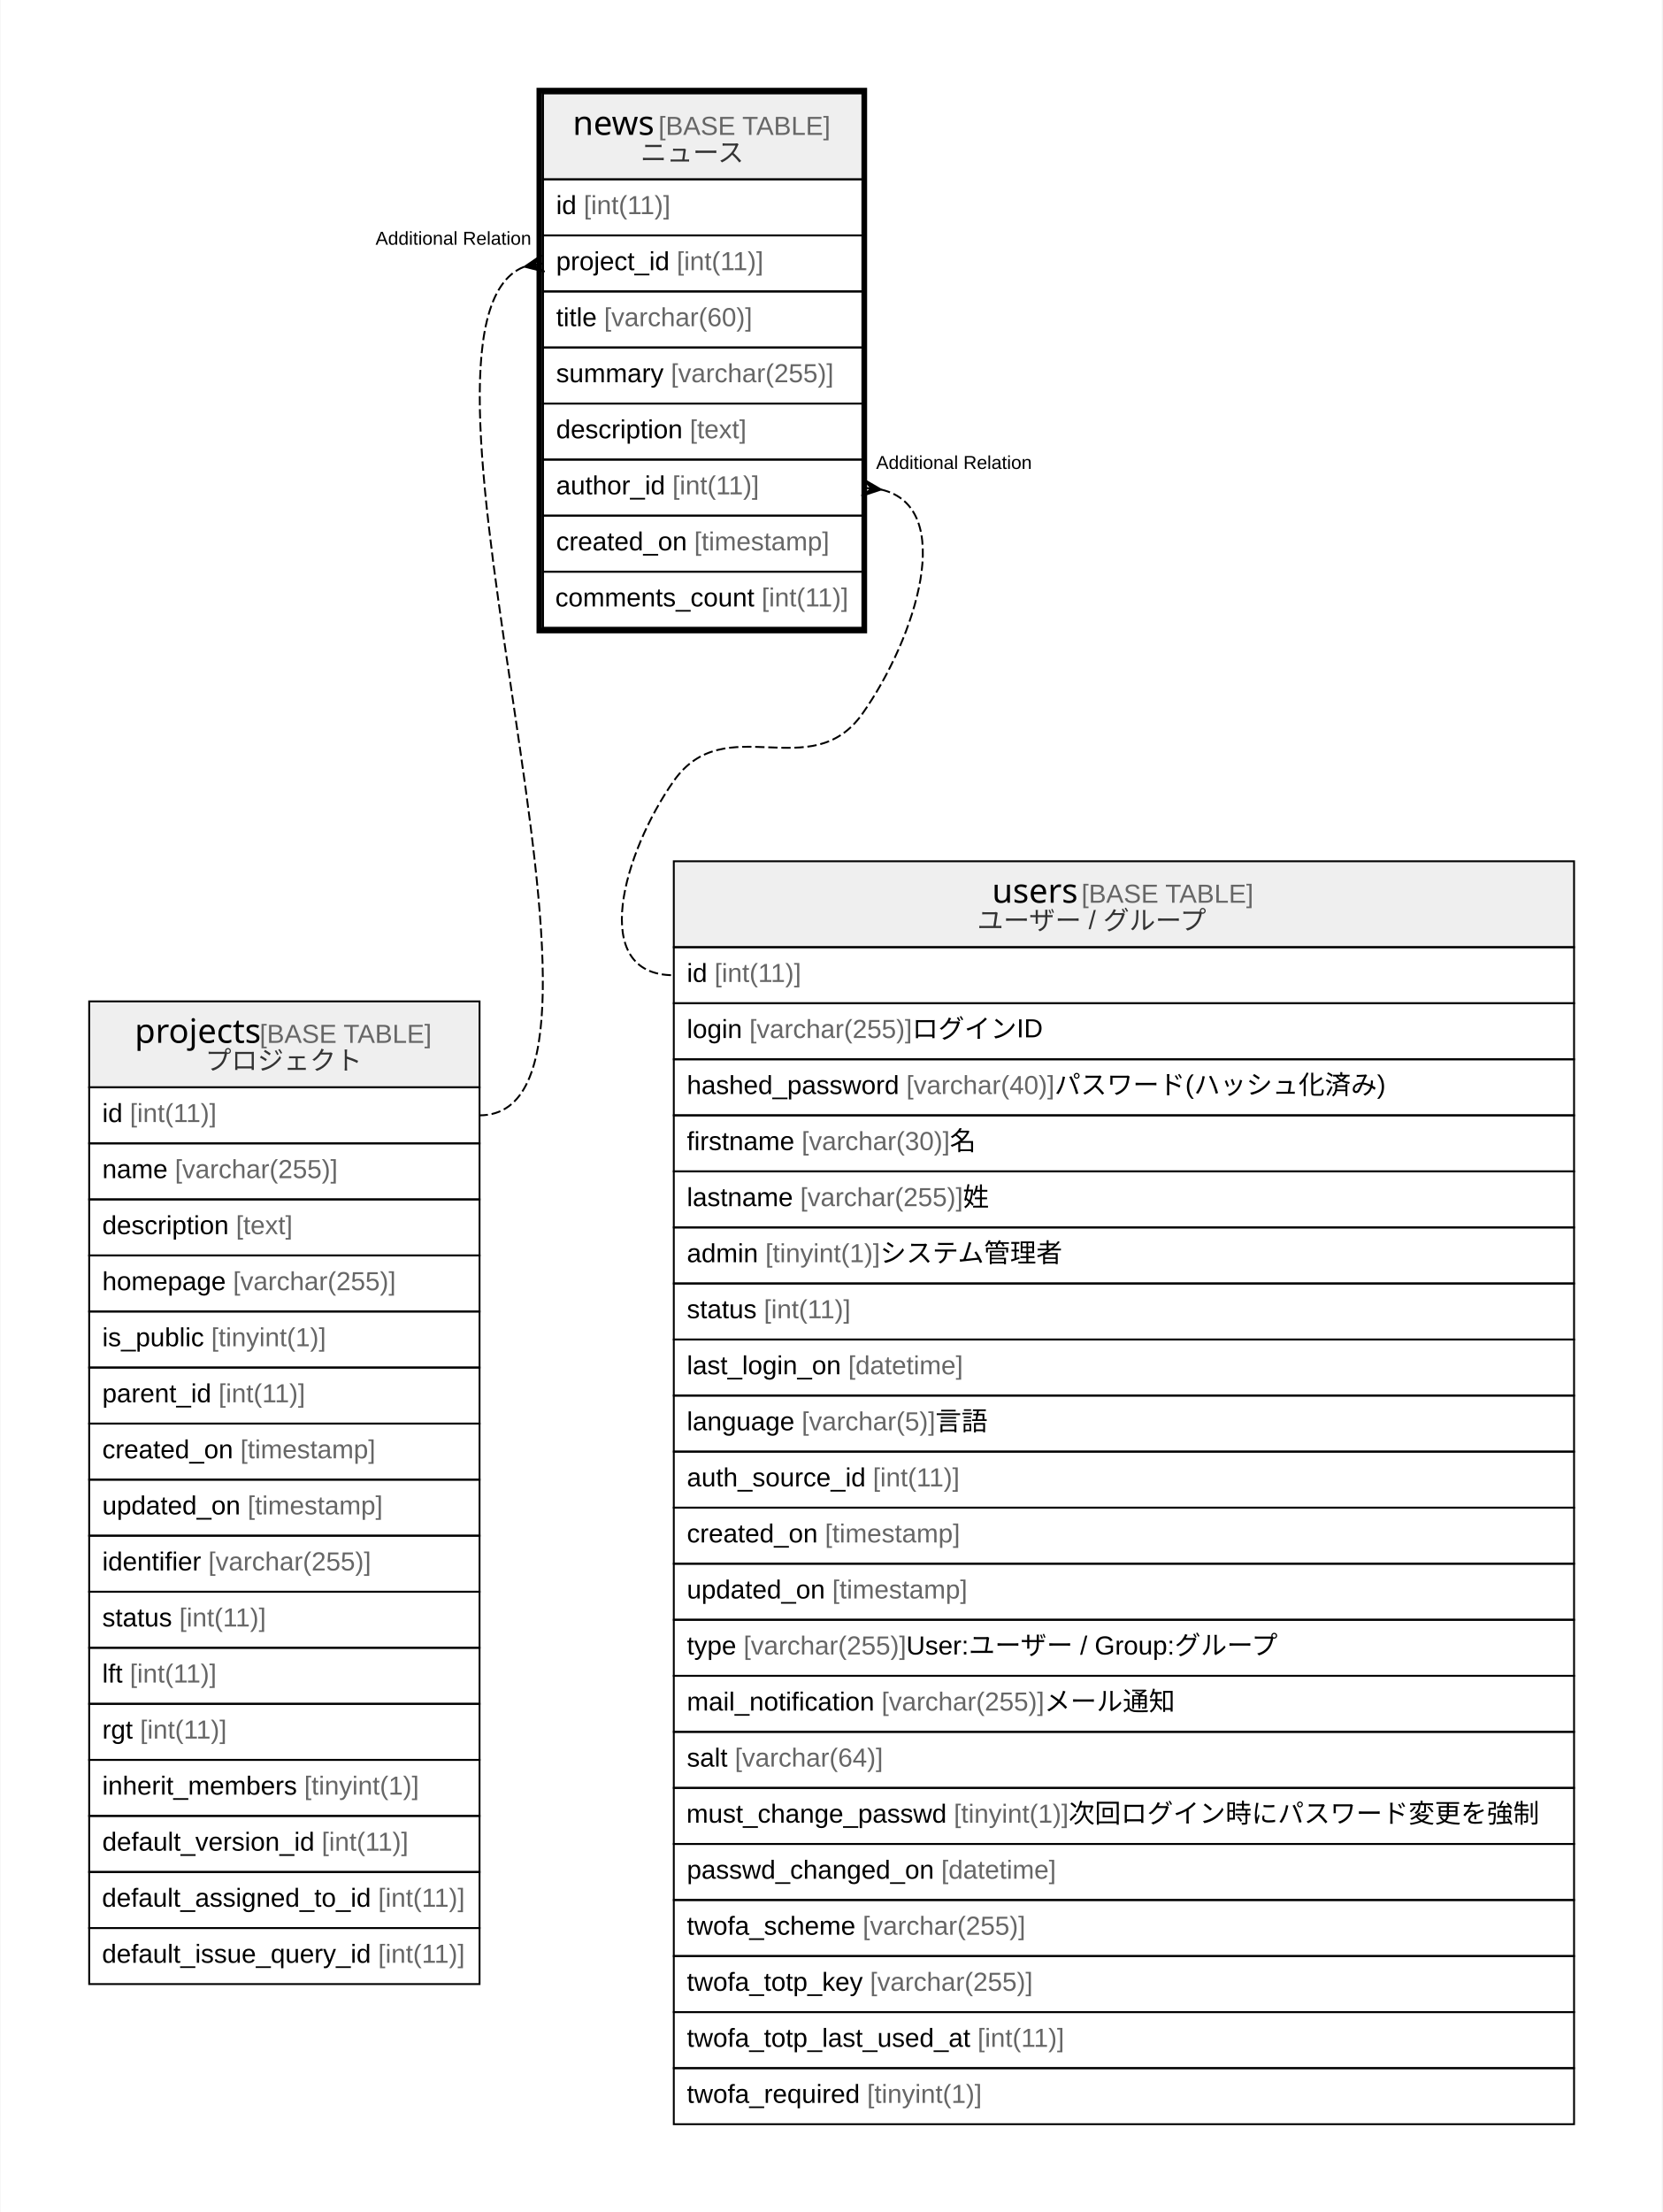
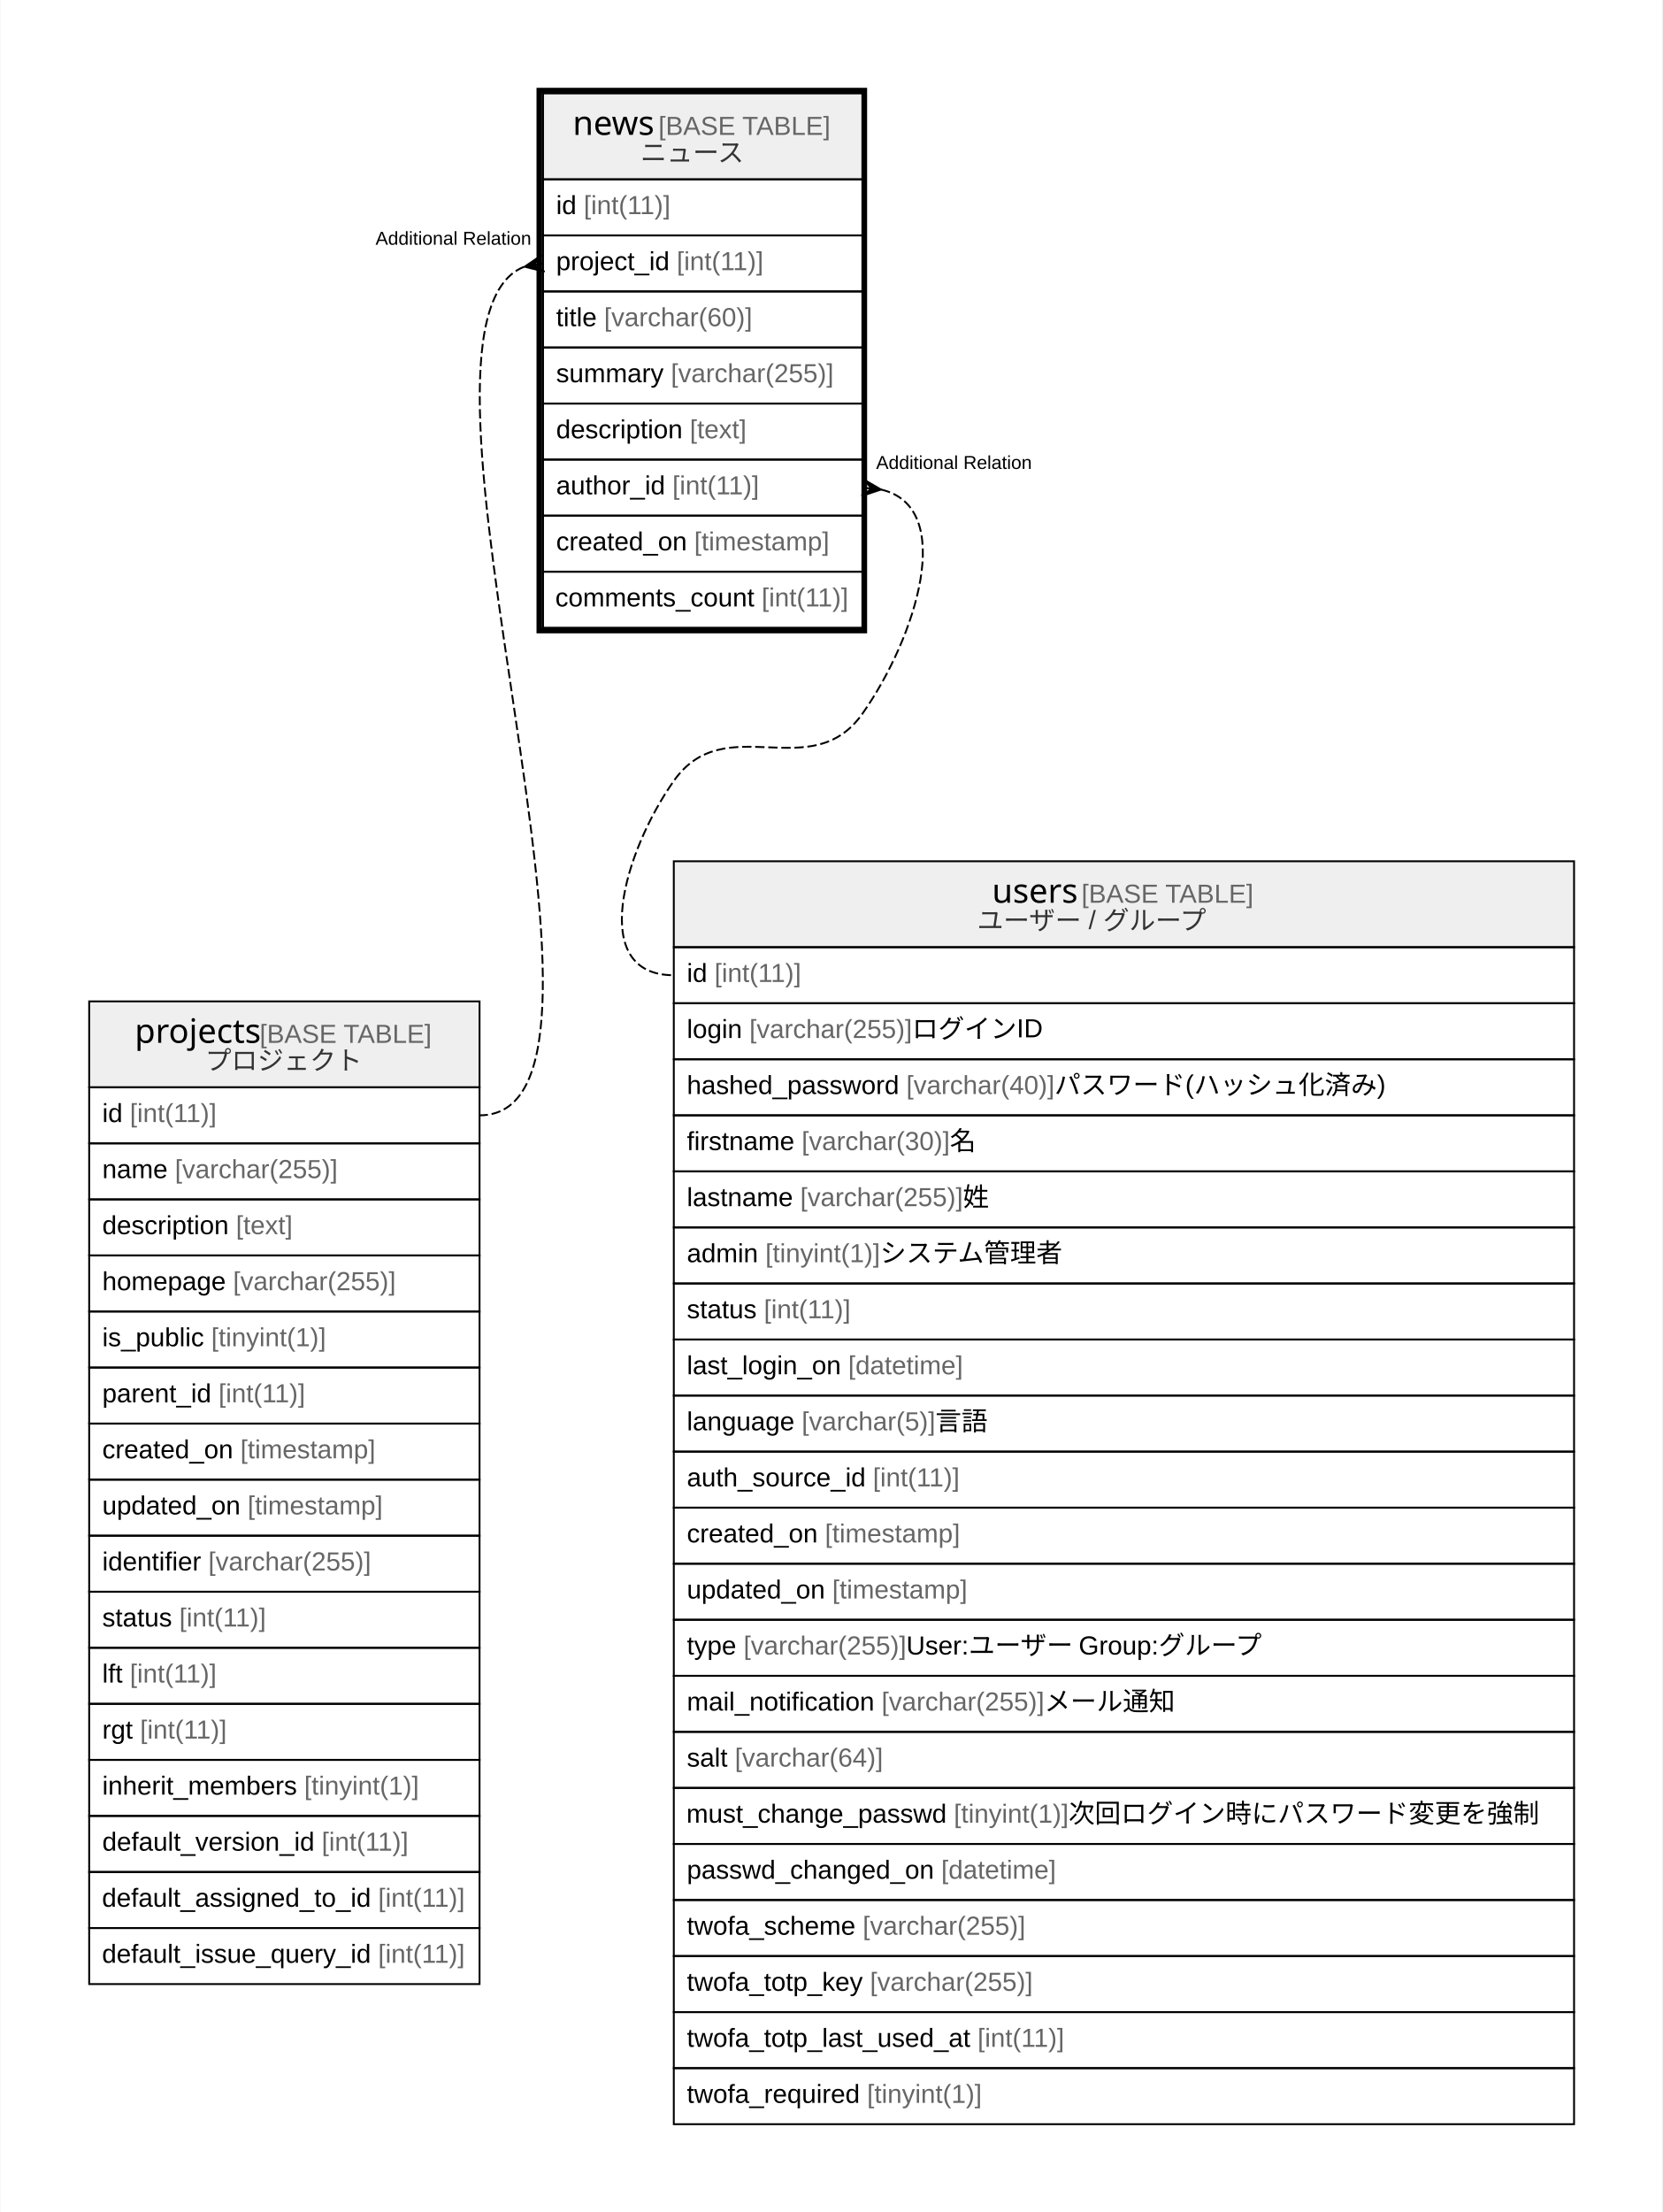
<svg xmlns="http://www.w3.org/2000/svg" width="890pt" height="1184pt" viewBox="0.00 0.00 889.50 1184.00">
  <g id="graph0" class="graph" transform="scale(1 1) rotate(0) translate(4 1180)">
    <polygon fill="#ffffff" stroke="transparent" points="-4,4 -4,-1180 885.5,-1180 885.5,4 -4,4" />
    <g id="node1" class="node">
      <polygon fill="#efefef" stroke="transparent" points="286.5,-1084 286.5,-1130 457.5,-1130 457.5,-1084 286.5,-1084" />
      <polygon fill="none" stroke="#000000" points="286.5,-1084 286.5,-1130 457.5,-1130 457.5,-1084 286.5,-1084" />
      <text text-anchor="start" x="302.37" y="-1107.8" font-family="Arial Bold" font-size="18.00" fill="#000000">news</text>
      <text text-anchor="start" x="344.376" y="-1107.8" font-family="Arial" font-size="14.00" fill="#000000"> </text>
      <text text-anchor="start" x="348.267" y="-1107.8" font-family="Arial" font-size="14.00" fill="#666666">[BASE TABLE]</text>
      <text text-anchor="start" x="338.695" y="-1093.4" font-family="Arial" font-size="14.00" fill="#333333">ニュース</text>
      <polygon fill="none" stroke="#000000" points="286.5,-1054 286.5,-1084 457.5,-1084 457.5,-1054 286.5,-1054" />
      <text text-anchor="start" x="293.5" y="-1065.4" font-family="Arial" font-size="14.00" fill="#000000">id </text>
      <text text-anchor="start" x="308.28" y="-1065.4" font-family="Arial" font-size="14.00" fill="#666666">[int(11)]</text>
      <polygon fill="none" stroke="#000000" points="286.5,-1024 286.5,-1054 457.5,-1054 457.5,-1024 286.5,-1024" />
      <text text-anchor="start" x="293.5" y="-1035.4" font-family="Arial" font-size="14.00" fill="#000000">project_id </text>
      <text text-anchor="start" x="358.068" y="-1035.4" font-family="Arial" font-size="14.00" fill="#666666">[int(11)]</text>
      <polygon fill="none" stroke="#000000" points="286.5,-994 286.5,-1024 457.5,-1024 457.5,-994 286.5,-994" />
      <text text-anchor="start" x="293.5" y="-1005.4" font-family="Arial" font-size="14.00" fill="#000000">title </text>
      <text text-anchor="start" x="319.168" y="-1005.4" font-family="Arial" font-size="14.00" fill="#666666">[varchar(60)]</text>
      <polygon fill="none" stroke="#000000" points="286.5,-964 286.5,-994 457.5,-994 457.5,-964 286.5,-964" />
      <text text-anchor="start" x="293.5" y="-975.4" font-family="Arial" font-size="14.00" fill="#000000">summary </text>
      <text text-anchor="start" x="354.938" y="-975.4" font-family="Arial" font-size="14.00" fill="#666666">[varchar(255)]</text>
      <polygon fill="none" stroke="#000000" points="286.5,-934 286.5,-964 457.5,-964 457.5,-934 286.5,-934" />
      <text text-anchor="start" x="293.5" y="-945.4" font-family="Arial" font-size="14.00" fill="#000000">description </text>
      <text text-anchor="start" x="365.068" y="-945.4" font-family="Arial" font-size="14.00" fill="#666666">[text]</text>
      <polygon fill="none" stroke="#000000" points="286.5,-904 286.5,-934 457.5,-934 457.5,-904 286.5,-904" />
      <text text-anchor="start" x="293.5" y="-915.4" font-family="Arial" font-size="14.00" fill="#000000">author_id </text>
      <text text-anchor="start" x="355.744" y="-915.4" font-family="Arial" font-size="14.00" fill="#666666">[int(11)]</text>
      <polygon fill="none" stroke="#000000" points="286.5,-874 286.5,-904 457.5,-904 457.5,-874 286.5,-874" />
      <text text-anchor="start" x="293.5" y="-885.4" font-family="Arial" font-size="14.00" fill="#000000">created_on </text>
      <text text-anchor="start" x="367.42" y="-885.4" font-family="Arial" font-size="14.00" fill="#666666">[timestamp]</text>
      <polygon fill="none" stroke="#000000" points="286.5,-844 286.5,-874 457.5,-874 457.5,-844 286.5,-844" />
      <text text-anchor="start" x="293.041" y="-855.4" font-family="Arial" font-size="14.00" fill="#000000">comments_count </text>
      <text text-anchor="start" x="403.512" y="-855.4" font-family="Arial" font-size="14.00" fill="#666666">[int(11)]</text>
      <polygon fill="none" stroke="#000000" stroke-width="3" points="284.5,-842.5 284.5,-1131.5 458.5,-1131.5 458.5,-842.5 284.5,-842.5" />
    </g>
    <g id="node2" class="node">
      <polygon fill="#efefef" stroke="transparent" points="43.5,-598 43.5,-644 252.5,-644 252.5,-598 43.5,-598" />
      <polygon fill="none" stroke="#000000" points="43.5,-598 43.5,-644 252.5,-644 252.5,-598 43.5,-598" />
      <text text-anchor="start" x="67.87" y="-621.8" font-family="Arial Bold" font-size="18.00" fill="#000000">projects</text>
      <text text-anchor="start" x="130.877" y="-621.8" font-family="Arial" font-size="14.00" fill="#000000"> </text>
      <text text-anchor="start" x="134.767" y="-621.8" font-family="Arial" font-size="14.00" fill="#666666">[BASE TABLE]</text>
      <text text-anchor="start" x="105.627" y="-607.4" font-family="Arial" font-size="14.00" fill="#333333">プロジェクト</text>
      <polygon fill="none" stroke="#000000" points="43.5,-568 43.5,-598 252.5,-598 252.5,-568 43.5,-568" />
      <text text-anchor="start" x="50.5" y="-579.4" font-family="Arial" font-size="14.00" fill="#000000">id </text>
      <text text-anchor="start" x="65.28" y="-579.4" font-family="Arial" font-size="14.00" fill="#666666">[int(11)]</text>
      <polygon fill="none" stroke="#000000" points="43.5,-538 43.5,-568 252.5,-568 252.5,-538 43.5,-538" />
      <text text-anchor="start" x="50.5" y="-549.4" font-family="Arial" font-size="14.00" fill="#000000">name </text>
      <text text-anchor="start" x="89.399" y="-549.4" font-family="Arial" font-size="14.00" fill="#666666">[varchar(255)]</text>
      <polygon fill="none" stroke="#000000" points="43.5,-508 43.5,-538 252.5,-538 252.5,-508 43.5,-508" />
      <text text-anchor="start" x="50.5" y="-519.4" font-family="Arial" font-size="14.00" fill="#000000">description </text>
      <text text-anchor="start" x="122.068" y="-519.4" font-family="Arial" font-size="14.00" fill="#666666">[text]</text>
      <polygon fill="none" stroke="#000000" points="43.5,-478 43.5,-508 252.5,-508 252.5,-478 43.5,-478" />
      <text text-anchor="start" x="50.5" y="-489.4" font-family="Arial" font-size="14.00" fill="#000000">homepage </text>
      <text text-anchor="start" x="120.529" y="-489.4" font-family="Arial" font-size="14.00" fill="#666666">[varchar(255)]</text>
      <polygon fill="none" stroke="#000000" points="43.5,-448 43.5,-478 252.5,-478 252.5,-448 43.5,-448" />
      <text text-anchor="start" x="50.5" y="-459.4" font-family="Arial" font-size="14.00" fill="#000000">is_public </text>
      <text text-anchor="start" x="108.841" y="-459.4" font-family="Arial" font-size="14.00" fill="#666666">[tinyint(1)]</text>
      <polygon fill="none" stroke="#000000" points="43.5,-418 43.5,-448 252.5,-448 252.5,-418 43.5,-418" />
      <text text-anchor="start" x="50.5" y="-429.4" font-family="Arial" font-size="14.00" fill="#000000">parent_id </text>
      <text text-anchor="start" x="112.744" y="-429.4" font-family="Arial" font-size="14.00" fill="#666666">[int(11)]</text>
      <polygon fill="none" stroke="#000000" points="43.5,-388 43.5,-418 252.5,-418 252.5,-388 43.5,-388" />
      <text text-anchor="start" x="50.5" y="-399.4" font-family="Arial" font-size="14.00" fill="#000000">created_on </text>
      <text text-anchor="start" x="124.42" y="-399.4" font-family="Arial" font-size="14.00" fill="#666666">[timestamp]</text>
      <polygon fill="none" stroke="#000000" points="43.5,-358 43.5,-388 252.5,-388 252.5,-358 43.5,-358" />
      <text text-anchor="start" x="50.5" y="-369.4" font-family="Arial" font-size="14.00" fill="#000000">updated_on </text>
      <text text-anchor="start" x="128.325" y="-369.4" font-family="Arial" font-size="14.00" fill="#666666">[timestamp]</text>
      <polygon fill="none" stroke="#000000" points="43.5,-328 43.5,-358 252.5,-358 252.5,-328 43.5,-328" />
      <text text-anchor="start" x="50.5" y="-339.4" font-family="Arial" font-size="14.00" fill="#000000">identifier </text>
      <text text-anchor="start" x="107.283" y="-339.4" font-family="Arial" font-size="14.00" fill="#666666">[varchar(255)]</text>
      <polygon fill="none" stroke="#000000" points="43.5,-298 43.5,-328 252.5,-328 252.5,-298 43.5,-298" />
      <text text-anchor="start" x="50.5" y="-309.4" font-family="Arial" font-size="14.00" fill="#000000">status </text>
      <text text-anchor="start" x="91.737" y="-309.4" font-family="Arial" font-size="14.00" fill="#666666">[int(11)]</text>
      <polygon fill="none" stroke="#000000" points="43.5,-268 43.5,-298 252.5,-298 252.5,-268 43.5,-268" />
      <text text-anchor="start" x="50.5" y="-279.4" font-family="Arial" font-size="14.00" fill="#000000">lft </text>
      <text text-anchor="start" x="65.278" y="-279.4" font-family="Arial" font-size="14.00" fill="#666666">[int(11)]</text>
      <polygon fill="none" stroke="#000000" points="43.5,-238 43.5,-268 252.5,-268 252.5,-238 43.5,-238" />
      <text text-anchor="start" x="50.5" y="-249.4" font-family="Arial" font-size="14.00" fill="#000000">rgt </text>
      <text text-anchor="start" x="70.724" y="-249.4" font-family="Arial" font-size="14.00" fill="#666666">[int(11)]</text>
      <polygon fill="none" stroke="#000000" points="43.5,-208 43.5,-238 252.5,-238 252.5,-208 43.5,-208" />
      <text text-anchor="start" x="50.5" y="-219.4" font-family="Arial" font-size="14.00" fill="#000000">inherit_members </text>
      <text text-anchor="start" x="158.615" y="-219.4" font-family="Arial" font-size="14.00" fill="#666666">[tinyint(1)]</text>
      <polygon fill="none" stroke="#000000" points="43.5,-178 43.5,-208 252.5,-208 252.5,-178 43.5,-178" />
      <text text-anchor="start" x="50.5" y="-189.4" font-family="Arial" font-size="14.00" fill="#000000">default_version_id </text>
      <text text-anchor="start" x="167.978" y="-189.4" font-family="Arial" font-size="14.00" fill="#666666">[int(11)]</text>
      <polygon fill="none" stroke="#000000" points="43.5,-148 43.5,-178 252.5,-178 252.5,-148 43.5,-148" />
      <text text-anchor="start" x="50.357" y="-159.4" font-family="Arial" font-size="14.00" fill="#000000">default_assigned_to_id </text>
      <text text-anchor="start" x="198.196" y="-159.4" font-family="Arial" font-size="14.00" fill="#666666">[int(11)]</text>
      <polygon fill="none" stroke="#000000" points="43.5,-118 43.5,-148 252.5,-148 252.5,-118 43.5,-118" />
      <text text-anchor="start" x="50.363" y="-129.4" font-family="Arial" font-size="14.00" fill="#000000">default_issue_query_id </text>
      <text text-anchor="start" x="198.189" y="-129.4" font-family="Arial" font-size="14.00" fill="#666666">[int(11)]</text>
    </g>
    <g id="edge1" class="edge">
      <path fill="none" stroke="#000000" stroke-dasharray="5,2" d="M276.279,-1037.163C197.072,-1005.784 350.344,-583 252.5,-583" />
      <polygon fill="#000000" stroke="#000000" points="276.658,-1037.231 285.704,-1043.429 281.579,-1038.115 286.5,-1039 286.5,-1039 286.5,-1039 281.579,-1038.115 287.296,-1034.571 276.658,-1037.231 276.658,-1037.231" />
      <text text-anchor="start" x="196.825" y="-1049" font-family="Arial" font-size="10.00" fill="#000000">Additional Relation</text>
    </g>
    <g id="node3" class="node">
      <polygon fill="#efefef" stroke="transparent" points="356.5,-673 356.5,-719 838.5,-719 838.5,-673 356.5,-673" />
      <polygon fill="none" stroke="#000000" points="356.5,-673 356.5,-719 838.5,-719 838.5,-673 356.5,-673" />
      <text text-anchor="start" x="526.871" y="-696.8" font-family="Arial Bold" font-size="18.00" fill="#000000">users</text>
      <text text-anchor="start" x="570.875" y="-696.8" font-family="Arial" font-size="14.00" fill="#000000"> </text>
      <text text-anchor="start" x="574.766" y="-696.8" font-family="Arial" font-size="14.00" fill="#666666">[BASE TABLE]</text>
      <text text-anchor="start" x="518.956" y="-682.4" font-family="Arial" font-size="14.00" fill="#333333">ユーザー / グループ</text>
      <polygon fill="none" stroke="#000000" points="356.5,-643 356.5,-673 838.5,-673 838.5,-643 356.5,-643" />
      <text text-anchor="start" x="363.5" y="-654.4" font-family="Arial" font-size="14.00" fill="#000000">id </text>
      <text text-anchor="start" x="378.28" y="-654.4" font-family="Arial" font-size="14.00" fill="#666666">[int(11)]</text>
      <polygon fill="none" stroke="#000000" points="356.5,-613 356.5,-643 838.5,-643 838.5,-613 356.5,-613" />
      <text text-anchor="start" x="363.5" y="-624.4" font-family="Arial" font-size="14.00" fill="#000000">login </text>
      <text text-anchor="start" x="396.952" y="-624.4" font-family="Arial" font-size="14.00" fill="#666666">[varchar(255)]</text>
      <text text-anchor="start" x="484.071" y="-624.4" font-family="Arial" font-size="14.00" fill="#000000"> ログインID</text>
      <polygon fill="none" stroke="#000000" points="356.5,-583 356.5,-613 838.5,-613 838.5,-583 356.5,-583" />
      <text text-anchor="start" x="363.5" y="-594.4" font-family="Arial" font-size="14.00" fill="#000000">hashed_password </text>
      <text text-anchor="start" x="480.984" y="-594.4" font-family="Arial" font-size="14.00" fill="#666666">[varchar(40)]</text>
      <text text-anchor="start" x="560.32" y="-594.4" font-family="Arial" font-size="14.00" fill="#000000"> パスワード(ハッシュ化済み)</text>
      <polygon fill="none" stroke="#000000" points="356.5,-553 356.5,-583 838.5,-583 838.5,-553 356.5,-553" />
      <text text-anchor="start" x="363.5" y="-564.4" font-family="Arial" font-size="14.00" fill="#000000">firstname </text>
      <text text-anchor="start" x="424.947" y="-564.4" font-family="Arial" font-size="14.00" fill="#666666">[varchar(30)]</text>
      <text text-anchor="start" x="504.284" y="-564.4" font-family="Arial" font-size="14.00" fill="#000000"> 名</text>
      <polygon fill="none" stroke="#000000" points="356.5,-523 356.5,-553 838.5,-553 838.5,-523 356.5,-523" />
      <text text-anchor="start" x="363.5" y="-534.4" font-family="Arial" font-size="14.00" fill="#000000">lastname </text>
      <text text-anchor="start" x="424.179" y="-534.4" font-family="Arial" font-size="14.00" fill="#666666">[varchar(255)]</text>
      <text text-anchor="start" x="511.298" y="-534.4" font-family="Arial" font-size="14.00" fill="#000000"> 姓</text>
      <polygon fill="none" stroke="#000000" points="356.5,-493 356.5,-523 838.5,-523 838.5,-493 356.5,-493" />
      <text text-anchor="start" x="363.5" y="-504.4" font-family="Arial" font-size="14.00" fill="#000000">admin </text>
      <text text-anchor="start" x="405.506" y="-504.4" font-family="Arial" font-size="14.00" fill="#666666">[tinyint(1)]</text>
      <text text-anchor="start" x="466.95" y="-504.4" font-family="Arial" font-size="14.00" fill="#000000"> システム管理者</text>
      <polygon fill="none" stroke="#000000" points="356.5,-463 356.5,-493 838.5,-493 838.5,-463 356.5,-463" />
      <text text-anchor="start" x="363.5" y="-474.4" font-family="Arial" font-size="14.00" fill="#000000">status </text>
      <text text-anchor="start" x="404.737" y="-474.4" font-family="Arial" font-size="14.00" fill="#666666">[int(11)]</text>
      <polygon fill="none" stroke="#000000" points="356.5,-433 356.5,-463 838.5,-463 838.5,-433 356.5,-433" />
      <text text-anchor="start" x="363.5" y="-444.4" font-family="Arial" font-size="14.00" fill="#000000">last_login_on </text>
      <text text-anchor="start" x="449.862" y="-444.4" font-family="Arial" font-size="14.00" fill="#666666">[datetime]</text>
      <polygon fill="none" stroke="#000000" points="356.5,-403 356.5,-433 838.5,-433 838.5,-403 356.5,-403" />
      <text text-anchor="start" x="363.5" y="-414.4" font-family="Arial" font-size="14.00" fill="#000000">language </text>
      <text text-anchor="start" x="424.975" y="-414.4" font-family="Arial" font-size="14.00" fill="#666666">[varchar(5)]</text>
      <text text-anchor="start" x="496.529" y="-414.4" font-family="Arial" font-size="14.00" fill="#000000"> 言語</text>
      <polygon fill="none" stroke="#000000" points="356.5,-373 356.5,-403 838.5,-403 838.5,-373 356.5,-373" />
      <text text-anchor="start" x="363.5" y="-384.4" font-family="Arial" font-size="14.00" fill="#000000">auth_source_id </text>
      <text text-anchor="start" x="463.092" y="-384.4" font-family="Arial" font-size="14.00" fill="#666666">[int(11)]</text>
      <polygon fill="none" stroke="#000000" points="356.5,-343 356.5,-373 838.5,-373 838.5,-343 356.5,-343" />
      <text text-anchor="start" x="363.5" y="-354.4" font-family="Arial" font-size="14.00" fill="#000000">created_on </text>
      <text text-anchor="start" x="437.42" y="-354.4" font-family="Arial" font-size="14.00" fill="#666666">[timestamp]</text>
      <polygon fill="none" stroke="#000000" points="356.5,-313 356.5,-343 838.5,-343 838.5,-313 356.5,-313" />
      <text text-anchor="start" x="363.5" y="-324.4" font-family="Arial" font-size="14.00" fill="#000000">updated_on </text>
      <text text-anchor="start" x="441.325" y="-324.4" font-family="Arial" font-size="14.00" fill="#666666">[timestamp]</text>
      <polygon fill="none" stroke="#000000" points="356.5,-283 356.5,-313 838.5,-313 838.5,-283 356.5,-283" />
      <text text-anchor="start" x="363.5" y="-294.4" font-family="Arial" font-size="14.00" fill="#000000">type </text>
      <text text-anchor="start" x="393.846" y="-294.4" font-family="Arial" font-size="14.00" fill="#666666">[varchar(255)]</text>
-       <text text-anchor="start" x="480.966" y="-294.4" font-family="Arial" font-size="14.00" fill="#000000"> User:ユーザー / Group:グループ</text>
+       <text text-anchor="start" x="480.966" y="-294.4" font-family="Arial" font-size="14.00" fill="#000000"> User:ユーザー Group:グループ </text>
      <polygon fill="none" stroke="#000000" points="356.5,-253 356.5,-283 838.5,-283 838.5,-253 356.5,-253" />
      <text text-anchor="start" x="363.5" y="-264.4" font-family="Arial" font-size="14.00" fill="#000000">mail_notification </text>
      <text text-anchor="start" x="467.734" y="-264.4" font-family="Arial" font-size="14.00" fill="#666666">[varchar(255)]</text>
      <text text-anchor="start" x="554.853" y="-264.4" font-family="Arial" font-size="14.00" fill="#000000"> メール通知</text>
      <polygon fill="none" stroke="#000000" points="356.5,-223 356.5,-253 838.5,-253 838.5,-223 356.5,-223" />
      <text text-anchor="start" x="363.5" y="-234.4" font-family="Arial" font-size="14.00" fill="#000000">salt </text>
      <text text-anchor="start" x="389.17" y="-234.4" font-family="Arial" font-size="14.00" fill="#666666">[varchar(64)]</text>
      <polygon fill="none" stroke="#000000" points="356.5,-193 356.5,-223 838.5,-223 838.5,-193 356.5,-193" />
      <text text-anchor="start" x="363.265" y="-204.4" font-family="Arial" font-size="14.00" fill="#000000">must_change_passwd </text>
      <text text-anchor="start" x="506.422" y="-204.4" font-family="Arial" font-size="14.00" fill="#666666">[tinyint(1)]</text>
      <text text-anchor="start" x="567.866" y="-204.4" font-family="Arial" font-size="14.00" fill="#000000"> 次回ログイン時にパスワード変更を強制</text>
      <polygon fill="none" stroke="#000000" points="356.5,-163 356.5,-193 838.5,-193 838.5,-163 356.5,-163" />
      <text text-anchor="start" x="363.5" y="-174.4" font-family="Arial" font-size="14.00" fill="#000000">passwd_changed_on </text>
      <text text-anchor="start" x="499.671" y="-174.4" font-family="Arial" font-size="14.00" fill="#666666">[datetime]</text>
      <polygon fill="none" stroke="#000000" points="356.5,-133 356.5,-163 838.5,-163 838.5,-133 356.5,-133" />
      <text text-anchor="start" x="363.5" y="-144.4" font-family="Arial" font-size="14.00" fill="#000000">twofa_scheme </text>
      <text text-anchor="start" x="457.635" y="-144.4" font-family="Arial" font-size="14.00" fill="#666666">[varchar(255)]</text>
      <polygon fill="none" stroke="#000000" points="356.5,-103 356.5,-133 838.5,-133 838.5,-103 356.5,-103" />
      <text text-anchor="start" x="363.5" y="-114.4" font-family="Arial" font-size="14.00" fill="#000000">twofa_totp_key </text>
      <text text-anchor="start" x="461.538" y="-114.4" font-family="Arial" font-size="14.00" fill="#666666">[varchar(255)]</text>
      <polygon fill="none" stroke="#000000" points="356.5,-73 356.5,-103 838.5,-103 838.5,-73 356.5,-73" />
      <text text-anchor="start" x="363.5" y="-84.4" font-family="Arial" font-size="14.00" fill="#000000">twofa_totp_last_used_at </text>
      <text text-anchor="start" x="519.121" y="-84.4" font-family="Arial" font-size="14.00" fill="#666666">[int(11)]</text>
      <polygon fill="none" stroke="#000000" points="356.5,-43 356.5,-73 838.5,-73 838.5,-43 356.5,-43" />
      <text text-anchor="start" x="363.5" y="-54.4" font-family="Arial" font-size="14.00" fill="#000000">twofa_required </text>
      <text text-anchor="start" x="459.967" y="-54.4" font-family="Arial" font-size="14.00" fill="#666666">[tinyint(1)]</text>
    </g>
    <g id="edge2" class="edge">
      <path fill="none" stroke="#000000" stroke-dasharray="5,2" d="M467.477,-917.955C508.124,-908.62 486.374,-838.945 457.5,-798 430.036,-759.055 383.964,-800.945 356.5,-762 329.862,-724.226 310.278,-658 356.5,-658" />
      <polygon fill="#000000" stroke="#000000" points="467.446,-917.958 457.031,-914.524 462.473,-918.479 457.5,-919 457.5,-919 457.5,-919 462.473,-918.479 457.969,-923.476 467.446,-917.958 467.446,-917.958" />
      <text text-anchor="start" x="464.825" y="-929" font-family="Arial" font-size="10.00" fill="#000000">Additional Relation</text>
    </g>
  </g>
</svg>
